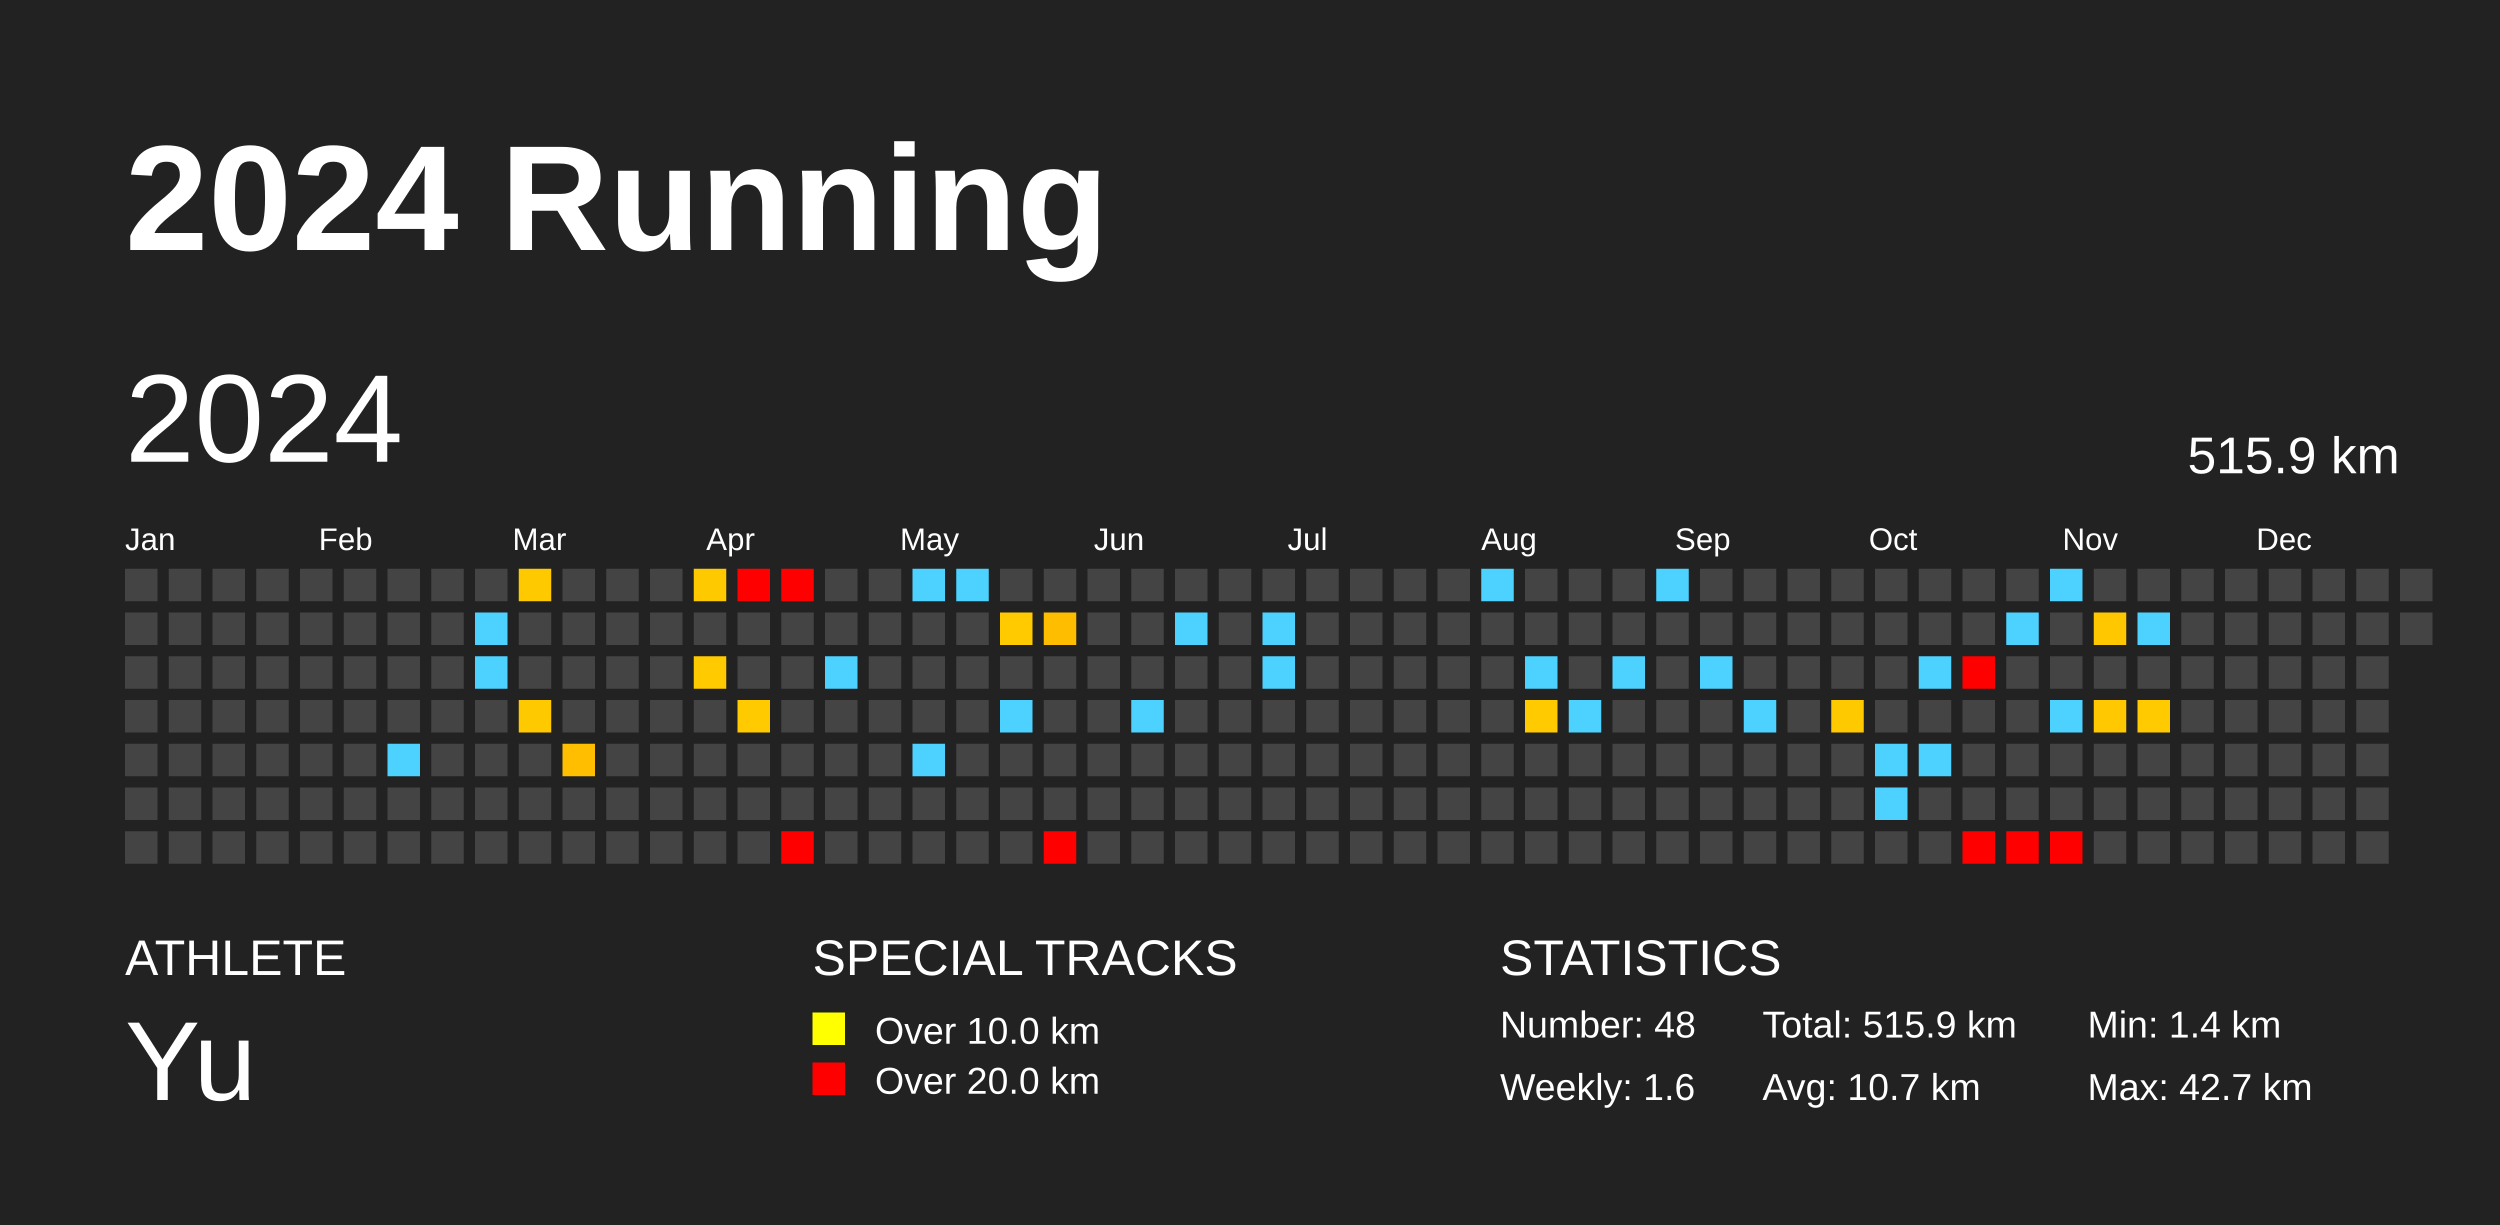
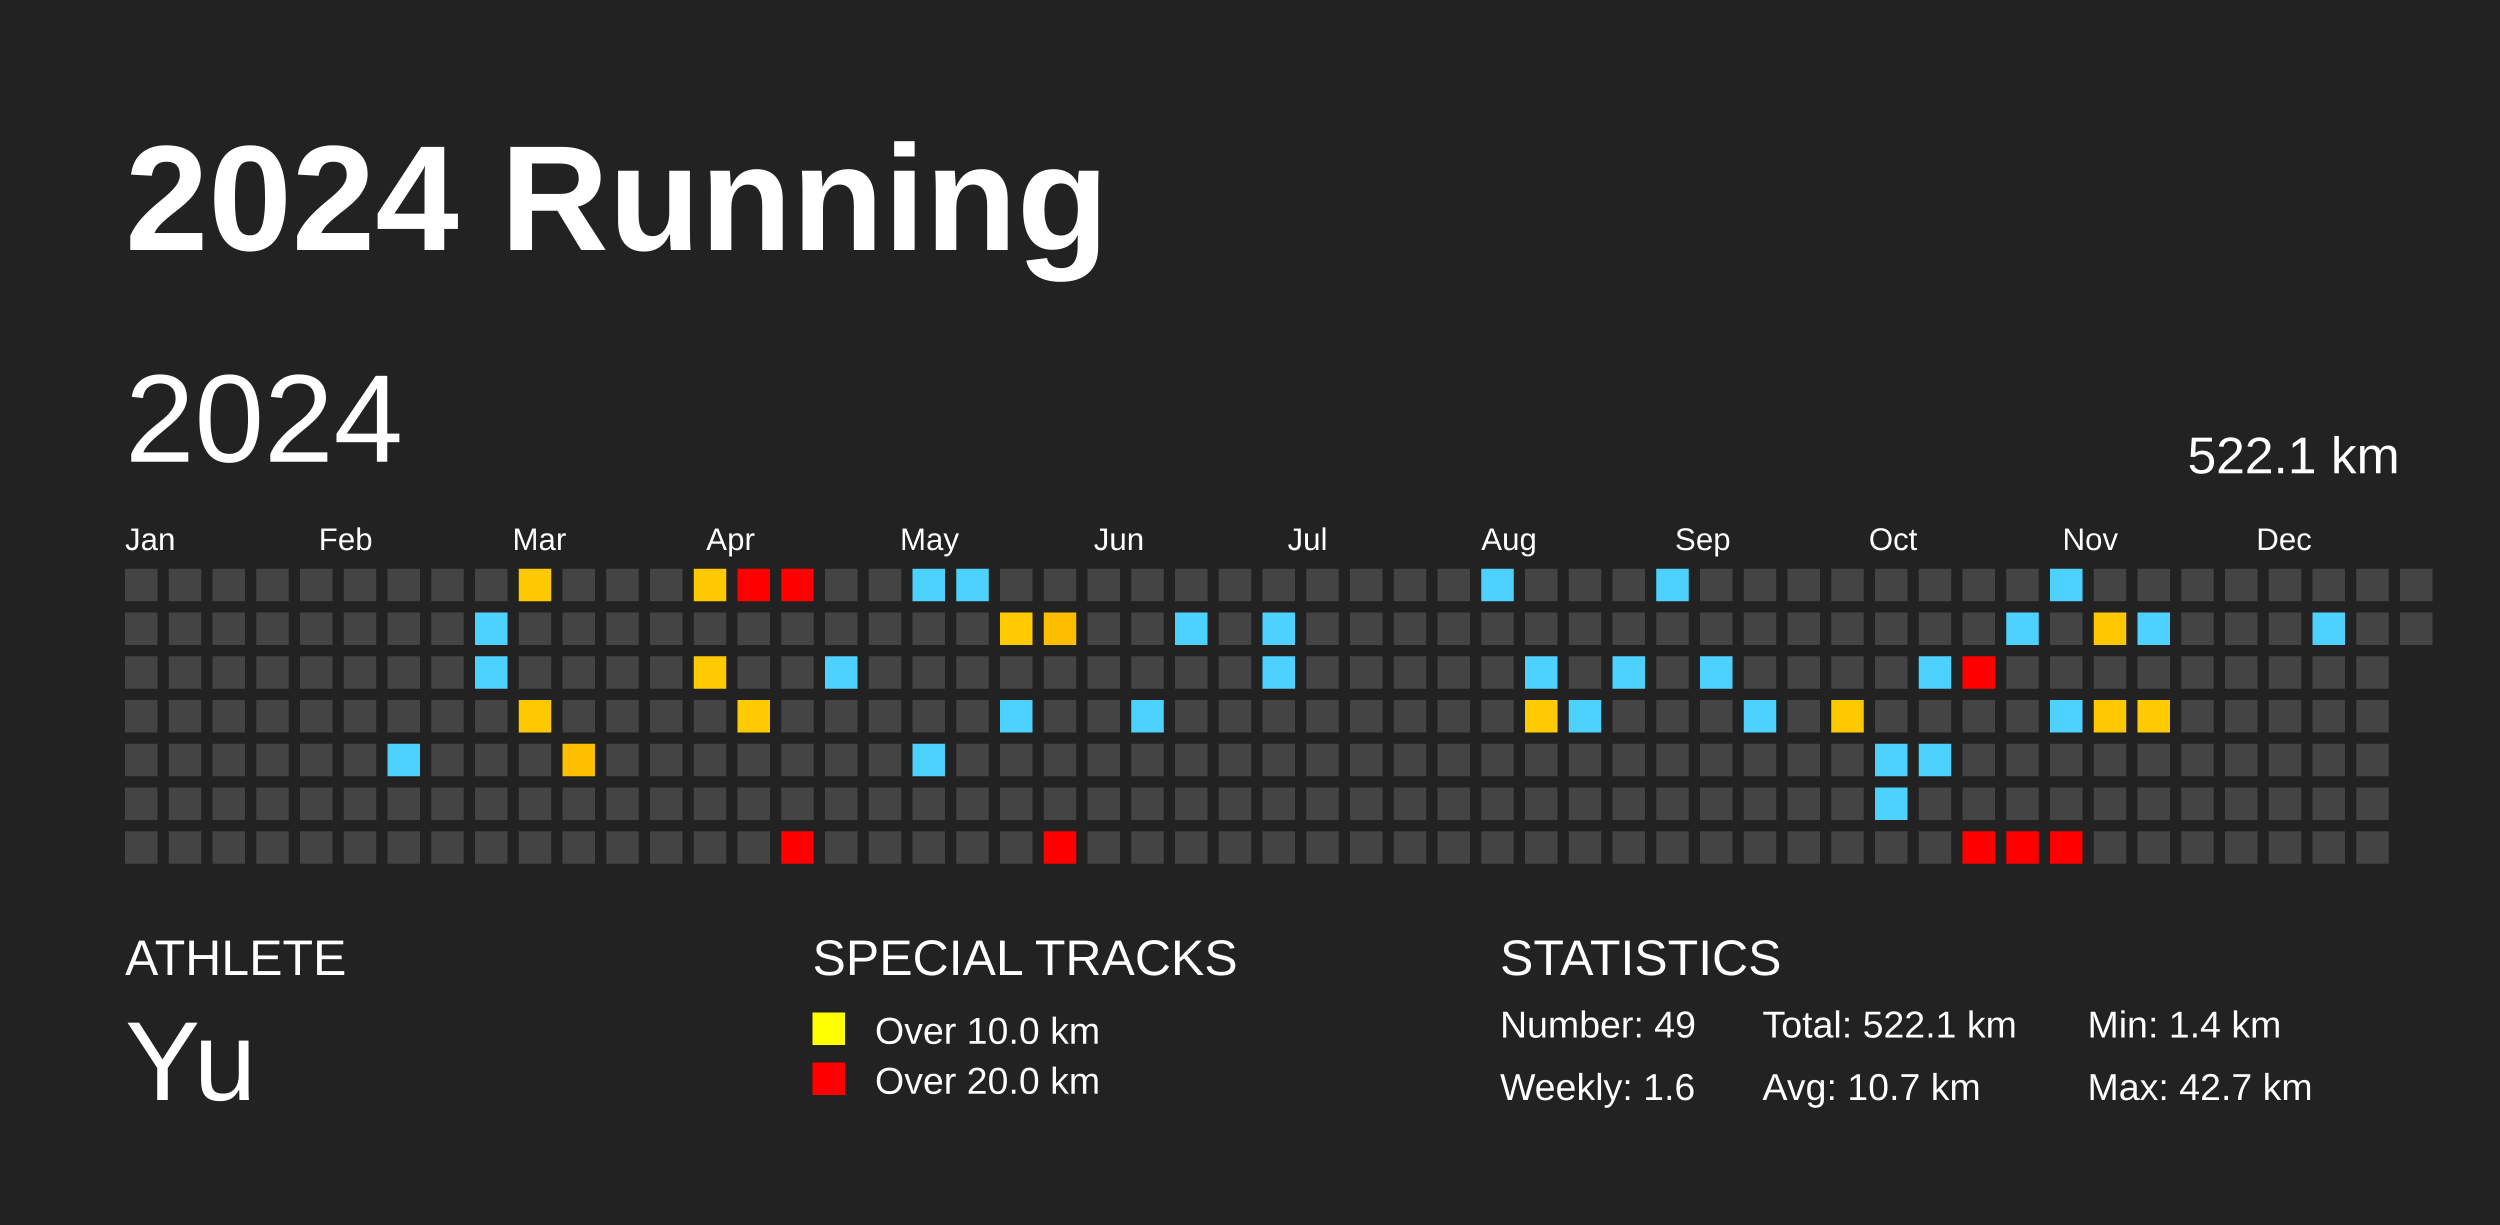
<svg xmlns="http://www.w3.org/2000/svg" baseProfile="full" height="98mm" version="1.1" viewBox="0,0,200,98" width="200mm">
  <defs />
  <rect fill="#222222" height="98" width="200" x="0" y="0" />
  <text fill="#FFFFFF" style="font-size:12px; font-family:Arial; font-weight:bold;" x="10" y="20">2024 Running</text>
  <text fill="#FFFFFF" style="font-size:4px; font-family:Arial" x="10" y="78">ATHLETE</text>
  <text fill="#FFFFFF" style="font-size:9px; font-family:Arial" x="10" y="88">Yu</text>
  <text fill="#FFFFFF" style="font-size:4px; font-family:Arial" x="65" y="78">SPECIAL TRACKS</text>
  <rect fill="yellow" height="2.6" width="2.6" x="65" y="81" />
  <text fill="#FFFFFF" style="font-size:3px; font-family:Arial" x="70" y="83.5">Over 10.0 km</text>
  <rect fill="red" height="2.6" width="2.6" x="65" y="85" />
  <text fill="#FFFFFF" style="font-size:3px; font-family:Arial" x="70" y="87.5">Over 20.0 km</text>
  <text fill="#FFFFFF" style="font-size:4px; font-family:Arial" x="120" y="78">STATISTICS</text>
-   <text fill="#FFFFFF" style="font-size:3px; font-family:Arial" x="120" y="83">Number: 48</text>
+   <text fill="#FFFFFF" style="font-size:3px; font-family:Arial" x="120" y="83">Number: 49</text>
  <text fill="#FFFFFF" style="font-size:3px; font-family:Arial" x="120" y="88">Weekly: 1.6</text>
-   <text fill="#FFFFFF" style="font-size:3px; font-family:Arial" x="141" y="83">Total: 515.9 km</text>
+   <text fill="#FFFFFF" style="font-size:3px; font-family:Arial" x="141" y="83">Total: 522.1 km</text>
  <text fill="#FFFFFF" style="font-size:3px; font-family:Arial" x="141" y="88">Avg: 10.7 km</text>
  <text fill="#FFFFFF" style="font-size:3px; font-family:Arial" x="167" y="83">Min: 1.4 km</text>
  <text fill="#FFFFFF" style="font-size:3px; font-family:Arial" x="167" y="88">Max: 42.7 km</text>
  <text dominant-baseline="hanging" fill="#FFFFFF" style="font-size:10.0px; font-family:Arial;" x="10" y="30">2024</text>
-   <text dominant-baseline="hanging" fill="#FFFFFF" style="font-size:4.125px; font-family:Arial;" x="175" y="35">515.9 km</text>
+   <text dominant-baseline="hanging" fill="#FFFFFF" style="font-size:4.125px; font-family:Arial;" x="175" y="35">522.1 km</text>
  <text fill="#FFFFFF" style="font-size:2.5px; font-family:Arial" x="10.0" y="44">Jan</text>
  <text fill="#FFFFFF" style="font-size:2.5px; font-family:Arial" x="25.5" y="44">Feb</text>
  <text fill="#FFFFFF" style="font-size:2.5px; font-family:Arial" x="41.0" y="44">Mar</text>
  <text fill="#FFFFFF" style="font-size:2.5px; font-family:Arial" x="56.5" y="44">Apr</text>
  <text fill="#FFFFFF" style="font-size:2.5px; font-family:Arial" x="72.0" y="44">May</text>
  <text fill="#FFFFFF" style="font-size:2.5px; font-family:Arial" x="87.5" y="44">Jun</text>
  <text fill="#FFFFFF" style="font-size:2.5px; font-family:Arial" x="103.0" y="44">Jul</text>
  <text fill="#FFFFFF" style="font-size:2.5px; font-family:Arial" x="118.5" y="44">Aug</text>
  <text fill="#FFFFFF" style="font-size:2.5px; font-family:Arial" x="134.0" y="44">Sep</text>
  <text fill="#FFFFFF" style="font-size:2.5px; font-family:Arial" x="149.5" y="44">Oct</text>
  <text fill="#FFFFFF" style="font-size:2.5px; font-family:Arial" x="165.0" y="44">Nov</text>
  <text fill="#FFFFFF" style="font-size:2.5px; font-family:Arial" x="180.5" y="44">Dec</text>
  <rect fill="#444444" height="2.6" width="2.6" x="10.0" y="45.5" />
  <rect fill="#444444" height="2.6" width="2.6" x="10.0" y="49.0" />
  <rect fill="#444444" height="2.6" width="2.6" x="10.0" y="52.5" />
  <rect fill="#444444" height="2.6" width="2.6" x="10.0" y="56.0" />
  <rect fill="#444444" height="2.6" width="2.6" x="10.0" y="59.5" />
  <rect fill="#444444" height="2.6" width="2.6" x="10.0" y="63.0" />
  <rect fill="#444444" height="2.6" width="2.6" x="10.0" y="66.5" />
  <rect fill="#444444" height="2.6" width="2.6" x="13.5" y="45.5" />
  <rect fill="#444444" height="2.6" width="2.6" x="13.5" y="49.0" />
  <rect fill="#444444" height="2.6" width="2.6" x="13.5" y="52.5" />
  <rect fill="#444444" height="2.6" width="2.6" x="13.5" y="56.0" />
  <rect fill="#444444" height="2.6" width="2.6" x="13.5" y="59.5" />
  <rect fill="#444444" height="2.6" width="2.6" x="13.5" y="63.0" />
  <rect fill="#444444" height="2.6" width="2.6" x="13.5" y="66.5" />
  <rect fill="#444444" height="2.6" width="2.6" x="17.0" y="45.5" />
  <rect fill="#444444" height="2.6" width="2.6" x="17.0" y="49.0" />
  <rect fill="#444444" height="2.6" width="2.6" x="17.0" y="52.5" />
  <rect fill="#444444" height="2.6" width="2.6" x="17.0" y="56.0" />
  <rect fill="#444444" height="2.6" width="2.6" x="17.0" y="59.5" />
  <rect fill="#444444" height="2.6" width="2.6" x="17.0" y="63.0" />
  <rect fill="#444444" height="2.6" width="2.6" x="17.0" y="66.5" />
  <rect fill="#444444" height="2.6" width="2.6" x="20.5" y="45.5" />
  <rect fill="#444444" height="2.6" width="2.6" x="20.5" y="49.0" />
  <rect fill="#444444" height="2.6" width="2.6" x="20.5" y="52.5" />
  <rect fill="#444444" height="2.6" width="2.6" x="20.5" y="56.0" />
  <rect fill="#444444" height="2.6" width="2.6" x="20.5" y="59.5" />
  <rect fill="#444444" height="2.6" width="2.6" x="20.5" y="63.0" />
  <rect fill="#444444" height="2.6" width="2.6" x="20.5" y="66.5" />
  <rect fill="#444444" height="2.6" width="2.6" x="24.0" y="45.5" />
  <rect fill="#444444" height="2.6" width="2.6" x="24.0" y="49.0" />
  <rect fill="#444444" height="2.6" width="2.6" x="24.0" y="52.5" />
  <rect fill="#444444" height="2.6" width="2.6" x="24.0" y="56.0" />
  <rect fill="#444444" height="2.6" width="2.6" x="24.0" y="59.5" />
  <rect fill="#444444" height="2.6" width="2.6" x="24.0" y="63.0" />
  <rect fill="#444444" height="2.6" width="2.6" x="24.0" y="66.5" />
  <rect fill="#444444" height="2.6" width="2.6" x="27.5" y="45.5" />
  <rect fill="#444444" height="2.6" width="2.6" x="27.5" y="49.0" />
  <rect fill="#444444" height="2.6" width="2.6" x="27.5" y="52.5" />
  <rect fill="#444444" height="2.6" width="2.6" x="27.5" y="56.0" />
  <rect fill="#444444" height="2.6" width="2.6" x="27.5" y="59.5" />
  <rect fill="#444444" height="2.6" width="2.6" x="27.5" y="63.0" />
  <rect fill="#444444" height="2.6" width="2.6" x="27.5" y="66.5" />
  <rect fill="#444444" height="2.6" width="2.6" x="31.0" y="45.5" />
  <rect fill="#444444" height="2.6" width="2.6" x="31.0" y="49.0" />
  <rect fill="#444444" height="2.6" width="2.6" x="31.0" y="52.5" />
  <rect fill="#444444" height="2.6" width="2.6" x="31.0" y="56.0" />
  <rect fill="#4dd2ff" height="2.6" width="2.6" x="31.0" y="59.5" />
  <rect fill="#444444" height="2.6" width="2.6" x="31.0" y="63.0" />
  <rect fill="#444444" height="2.6" width="2.6" x="31.0" y="66.5" />
  <rect fill="#444444" height="2.6" width="2.6" x="34.5" y="45.5" />
  <rect fill="#444444" height="2.6" width="2.6" x="34.5" y="49.0" />
  <rect fill="#444444" height="2.6" width="2.6" x="34.5" y="52.5" />
  <rect fill="#444444" height="2.6" width="2.6" x="34.5" y="56.0" />
  <rect fill="#444444" height="2.6" width="2.6" x="34.5" y="59.5" />
  <rect fill="#444444" height="2.6" width="2.6" x="34.5" y="63.0" />
  <rect fill="#444444" height="2.6" width="2.6" x="34.5" y="66.5" />
  <rect fill="#444444" height="2.6" width="2.6" x="38.0" y="45.5" />
  <rect fill="#4dd2ff" height="2.6" width="2.6" x="38.0" y="49.0" />
  <rect fill="#4dd2ff" height="2.6" width="2.6" x="38.0" y="52.5" />
  <rect fill="#444444" height="2.6" width="2.6" x="38.0" y="56.0" />
  <rect fill="#444444" height="2.6" width="2.6" x="38.0" y="59.5" />
  <rect fill="#444444" height="2.6" width="2.6" x="38.0" y="63.0" />
  <rect fill="#444444" height="2.6" width="2.6" x="38.0" y="66.5" />
  <rect fill="#ffc900" height="2.6" width="2.6" x="41.5" y="45.5" />
  <rect fill="#444444" height="2.6" width="2.6" x="41.5" y="49.0" />
  <rect fill="#444444" height="2.6" width="2.6" x="41.5" y="52.5" />
  <rect fill="#ffc900" height="2.6" width="2.6" x="41.5" y="56.0" />
  <rect fill="#444444" height="2.6" width="2.6" x="41.5" y="59.5" />
  <rect fill="#444444" height="2.6" width="2.6" x="41.5" y="63.0" />
  <rect fill="#444444" height="2.6" width="2.6" x="41.5" y="66.5" />
  <rect fill="#444444" height="2.6" width="2.6" x="45.0" y="45.5" />
  <rect fill="#444444" height="2.6" width="2.6" x="45.0" y="49.0" />
  <rect fill="#444444" height="2.6" width="2.6" x="45.0" y="52.5" />
  <rect fill="#444444" height="2.6" width="2.6" x="45.0" y="56.0" />
  <rect fill="#ffbe00" height="2.6" width="2.6" x="45.0" y="59.5" />
  <rect fill="#444444" height="2.6" width="2.6" x="45.0" y="63.0" />
  <rect fill="#444444" height="2.6" width="2.6" x="45.0" y="66.5" />
  <rect fill="#444444" height="2.6" width="2.6" x="48.5" y="45.5" />
  <rect fill="#444444" height="2.6" width="2.6" x="48.5" y="49.0" />
  <rect fill="#444444" height="2.6" width="2.6" x="48.5" y="52.5" />
  <rect fill="#444444" height="2.6" width="2.6" x="48.5" y="56.0" />
  <rect fill="#444444" height="2.6" width="2.6" x="48.5" y="59.5" />
  <rect fill="#444444" height="2.6" width="2.6" x="48.5" y="63.0" />
  <rect fill="#444444" height="2.6" width="2.6" x="48.5" y="66.5" />
  <rect fill="#444444" height="2.6" width="2.6" x="52.0" y="45.5" />
  <rect fill="#444444" height="2.6" width="2.6" x="52.0" y="49.0" />
  <rect fill="#444444" height="2.6" width="2.6" x="52.0" y="52.5" />
  <rect fill="#444444" height="2.6" width="2.6" x="52.0" y="56.0" />
  <rect fill="#444444" height="2.6" width="2.6" x="52.0" y="59.5" />
  <rect fill="#444444" height="2.6" width="2.6" x="52.0" y="63.0" />
  <rect fill="#444444" height="2.6" width="2.6" x="52.0" y="66.5" />
  <rect fill="#ffc900" height="2.6" width="2.6" x="55.5" y="45.5" />
  <rect fill="#444444" height="2.6" width="2.6" x="55.5" y="49.0" />
  <rect fill="#ffca00" height="2.6" width="2.6" x="55.5" y="52.5" />
  <rect fill="#444444" height="2.6" width="2.6" x="55.5" y="56.0" />
  <rect fill="#444444" height="2.6" width="2.6" x="55.5" y="59.5" />
  <rect fill="#444444" height="2.6" width="2.6" x="55.5" y="63.0" />
  <rect fill="#444444" height="2.6" width="2.6" x="55.5" y="66.5" />
  <rect fill="red" height="2.6" width="2.6" x="59.0" y="45.5" />
  <rect fill="#444444" height="2.6" width="2.6" x="59.0" y="49.0" />
  <rect fill="#444444" height="2.6" width="2.6" x="59.0" y="52.5" />
  <rect fill="#ffca00" height="2.6" width="2.6" x="59.0" y="56.0" />
  <rect fill="#444444" height="2.6" width="2.6" x="59.0" y="59.5" />
  <rect fill="#444444" height="2.6" width="2.6" x="59.0" y="63.0" />
  <rect fill="#444444" height="2.6" width="2.6" x="59.0" y="66.5" />
  <rect fill="red" height="2.6" width="2.6" x="62.5" y="45.5" />
  <rect fill="#444444" height="2.6" width="2.6" x="62.5" y="49.0" />
  <rect fill="#444444" height="2.6" width="2.6" x="62.5" y="52.5" />
  <rect fill="#444444" height="2.6" width="2.6" x="62.5" y="56.0" />
  <rect fill="#444444" height="2.6" width="2.6" x="62.5" y="59.5" />
  <rect fill="#444444" height="2.6" width="2.6" x="62.5" y="63.0" />
  <rect fill="red" height="2.6" width="2.6" x="62.5" y="66.5" />
  <rect fill="#444444" height="2.6" width="2.6" x="66.0" y="45.5" />
  <rect fill="#444444" height="2.6" width="2.6" x="66.0" y="49.0" />
  <rect fill="#4dd2ff" height="2.6" width="2.6" x="66.0" y="52.5" />
  <rect fill="#444444" height="2.6" width="2.6" x="66.0" y="56.0" />
  <rect fill="#444444" height="2.6" width="2.6" x="66.0" y="59.5" />
  <rect fill="#444444" height="2.6" width="2.6" x="66.0" y="63.0" />
  <rect fill="#444444" height="2.6" width="2.6" x="66.0" y="66.5" />
  <rect fill="#444444" height="2.6" width="2.6" x="69.5" y="45.5" />
  <rect fill="#444444" height="2.6" width="2.6" x="69.5" y="49.0" />
  <rect fill="#444444" height="2.6" width="2.6" x="69.5" y="52.5" />
  <rect fill="#444444" height="2.6" width="2.6" x="69.5" y="56.0" />
  <rect fill="#444444" height="2.6" width="2.6" x="69.5" y="59.5" />
  <rect fill="#444444" height="2.6" width="2.6" x="69.5" y="63.0" />
  <rect fill="#444444" height="2.6" width="2.6" x="69.5" y="66.5" />
  <rect fill="#4dd2ff" height="2.6" width="2.6" x="73.0" y="45.5" />
  <rect fill="#444444" height="2.6" width="2.6" x="73.0" y="49.0" />
  <rect fill="#444444" height="2.6" width="2.6" x="73.0" y="52.5" />
  <rect fill="#444444" height="2.6" width="2.6" x="73.0" y="56.0" />
  <rect fill="#4dd2ff" height="2.6" width="2.6" x="73.0" y="59.5" />
  <rect fill="#444444" height="2.6" width="2.6" x="73.0" y="63.0" />
  <rect fill="#444444" height="2.6" width="2.6" x="73.0" y="66.5" />
  <rect fill="#4dd2ff" height="2.6" width="2.6" x="76.5" y="45.5" />
  <rect fill="#444444" height="2.6" width="2.6" x="76.5" y="49.0" />
  <rect fill="#444444" height="2.6" width="2.6" x="76.5" y="52.5" />
  <rect fill="#444444" height="2.6" width="2.6" x="76.5" y="56.0" />
  <rect fill="#444444" height="2.6" width="2.6" x="76.5" y="59.5" />
  <rect fill="#444444" height="2.6" width="2.6" x="76.5" y="63.0" />
  <rect fill="#444444" height="2.6" width="2.6" x="76.5" y="66.5" />
  <rect fill="#444444" height="2.6" width="2.6" x="80.0" y="45.5" />
  <rect fill="#ffca00" height="2.6" width="2.6" x="80.0" y="49.0" />
  <rect fill="#444444" height="2.6" width="2.6" x="80.0" y="52.5" />
  <rect fill="#4dd2ff" height="2.6" width="2.6" x="80.0" y="56.0" />
  <rect fill="#444444" height="2.6" width="2.6" x="80.0" y="59.5" />
  <rect fill="#444444" height="2.6" width="2.6" x="80.0" y="63.0" />
  <rect fill="#444444" height="2.6" width="2.6" x="80.0" y="66.5" />
  <rect fill="#444444" height="2.6" width="2.6" x="83.5" y="45.5" />
  <rect fill="#ffbd00" height="2.6" width="2.6" x="83.5" y="49.0" />
  <rect fill="#444444" height="2.6" width="2.6" x="83.5" y="52.5" />
  <rect fill="#444444" height="2.6" width="2.6" x="83.5" y="56.0" />
  <rect fill="#444444" height="2.6" width="2.6" x="83.5" y="59.5" />
  <rect fill="#444444" height="2.6" width="2.6" x="83.5" y="63.0" />
  <rect fill="red" height="2.6" width="2.6" x="83.5" y="66.5" />
  <rect fill="#444444" height="2.6" width="2.6" x="87.0" y="45.5" />
  <rect fill="#444444" height="2.6" width="2.6" x="87.0" y="49.0" />
  <rect fill="#444444" height="2.6" width="2.6" x="87.0" y="52.5" />
  <rect fill="#444444" height="2.6" width="2.6" x="87.0" y="56.0" />
  <rect fill="#444444" height="2.6" width="2.6" x="87.0" y="59.5" />
  <rect fill="#444444" height="2.6" width="2.6" x="87.0" y="63.0" />
  <rect fill="#444444" height="2.6" width="2.6" x="87.0" y="66.5" />
  <rect fill="#444444" height="2.6" width="2.6" x="90.5" y="45.5" />
  <rect fill="#444444" height="2.6" width="2.6" x="90.5" y="49.0" />
  <rect fill="#444444" height="2.6" width="2.6" x="90.5" y="52.5" />
  <rect fill="#4dd2ff" height="2.6" width="2.6" x="90.5" y="56.0" />
  <rect fill="#444444" height="2.6" width="2.6" x="90.5" y="59.5" />
  <rect fill="#444444" height="2.6" width="2.6" x="90.5" y="63.0" />
  <rect fill="#444444" height="2.6" width="2.6" x="90.5" y="66.5" />
  <rect fill="#444444" height="2.6" width="2.6" x="94.0" y="45.5" />
  <rect fill="#4dd2ff" height="2.6" width="2.6" x="94.0" y="49.0" />
  <rect fill="#444444" height="2.6" width="2.6" x="94.0" y="52.5" />
  <rect fill="#444444" height="2.6" width="2.6" x="94.0" y="56.0" />
  <rect fill="#444444" height="2.6" width="2.6" x="94.0" y="59.5" />
  <rect fill="#444444" height="2.6" width="2.6" x="94.0" y="63.0" />
  <rect fill="#444444" height="2.6" width="2.6" x="94.0" y="66.5" />
  <rect fill="#444444" height="2.6" width="2.6" x="97.5" y="45.5" />
  <rect fill="#444444" height="2.6" width="2.6" x="97.5" y="49.0" />
  <rect fill="#444444" height="2.6" width="2.6" x="97.5" y="52.5" />
  <rect fill="#444444" height="2.6" width="2.6" x="97.5" y="56.0" />
  <rect fill="#444444" height="2.6" width="2.6" x="97.5" y="59.5" />
  <rect fill="#444444" height="2.6" width="2.6" x="97.5" y="63.0" />
  <rect fill="#444444" height="2.6" width="2.6" x="97.5" y="66.5" />
  <rect fill="#444444" height="2.6" width="2.6" x="101.0" y="45.5" />
  <rect fill="#4dd2ff" height="2.6" width="2.6" x="101.0" y="49.0" />
  <rect fill="#4dd2ff" height="2.6" width="2.6" x="101.0" y="52.5" />
  <rect fill="#444444" height="2.6" width="2.6" x="101.0" y="56.0" />
  <rect fill="#444444" height="2.6" width="2.6" x="101.0" y="59.5" />
  <rect fill="#444444" height="2.6" width="2.6" x="101.0" y="63.0" />
  <rect fill="#444444" height="2.6" width="2.6" x="101.0" y="66.5" />
  <rect fill="#444444" height="2.6" width="2.6" x="104.5" y="45.5" />
  <rect fill="#444444" height="2.6" width="2.6" x="104.5" y="49.0" />
  <rect fill="#444444" height="2.6" width="2.6" x="104.5" y="52.5" />
  <rect fill="#444444" height="2.6" width="2.6" x="104.5" y="56.0" />
  <rect fill="#444444" height="2.6" width="2.6" x="104.5" y="59.5" />
  <rect fill="#444444" height="2.6" width="2.6" x="104.5" y="63.0" />
  <rect fill="#444444" height="2.6" width="2.6" x="104.5" y="66.5" />
  <rect fill="#444444" height="2.6" width="2.6" x="108.0" y="45.5" />
  <rect fill="#444444" height="2.6" width="2.6" x="108.0" y="49.0" />
  <rect fill="#444444" height="2.6" width="2.6" x="108.0" y="52.5" />
  <rect fill="#444444" height="2.6" width="2.6" x="108.0" y="56.0" />
  <rect fill="#444444" height="2.6" width="2.6" x="108.0" y="59.5" />
  <rect fill="#444444" height="2.6" width="2.6" x="108.0" y="63.0" />
  <rect fill="#444444" height="2.6" width="2.6" x="108.0" y="66.5" />
  <rect fill="#444444" height="2.6" width="2.6" x="111.5" y="45.5" />
  <rect fill="#444444" height="2.6" width="2.6" x="111.5" y="49.0" />
  <rect fill="#444444" height="2.6" width="2.6" x="111.5" y="52.5" />
  <rect fill="#444444" height="2.6" width="2.6" x="111.5" y="56.0" />
  <rect fill="#444444" height="2.6" width="2.6" x="111.5" y="59.5" />
  <rect fill="#444444" height="2.6" width="2.6" x="111.5" y="63.0" />
  <rect fill="#444444" height="2.6" width="2.6" x="111.5" y="66.5" />
  <rect fill="#444444" height="2.6" width="2.6" x="115.0" y="45.5" />
  <rect fill="#444444" height="2.6" width="2.6" x="115.0" y="49.0" />
  <rect fill="#444444" height="2.6" width="2.6" x="115.0" y="52.5" />
  <rect fill="#444444" height="2.6" width="2.6" x="115.0" y="56.0" />
  <rect fill="#444444" height="2.6" width="2.6" x="115.0" y="59.5" />
  <rect fill="#444444" height="2.6" width="2.6" x="115.0" y="63.0" />
  <rect fill="#444444" height="2.6" width="2.6" x="115.0" y="66.5" />
  <rect fill="#4dd2ff" height="2.6" width="2.6" x="118.5" y="45.5" />
  <rect fill="#444444" height="2.6" width="2.6" x="118.5" y="49.0" />
  <rect fill="#444444" height="2.6" width="2.6" x="118.5" y="52.5" />
  <rect fill="#444444" height="2.6" width="2.6" x="118.5" y="56.0" />
  <rect fill="#444444" height="2.6" width="2.6" x="118.5" y="59.5" />
  <rect fill="#444444" height="2.6" width="2.6" x="118.5" y="63.0" />
  <rect fill="#444444" height="2.6" width="2.6" x="118.5" y="66.5" />
  <rect fill="#444444" height="2.6" width="2.6" x="122.0" y="45.5" />
  <rect fill="#444444" height="2.6" width="2.6" x="122.0" y="49.0" />
  <rect fill="#4dd2ff" height="2.6" width="2.6" x="122.0" y="52.5" />
  <rect fill="#ffca00" height="2.6" width="2.6" x="122.0" y="56.0" />
  <rect fill="#444444" height="2.6" width="2.6" x="122.0" y="59.5" />
  <rect fill="#444444" height="2.6" width="2.6" x="122.0" y="63.0" />
  <rect fill="#444444" height="2.6" width="2.6" x="122.0" y="66.5" />
  <rect fill="#444444" height="2.6" width="2.6" x="125.5" y="45.5" />
  <rect fill="#444444" height="2.6" width="2.6" x="125.5" y="49.0" />
  <rect fill="#444444" height="2.6" width="2.6" x="125.5" y="52.5" />
  <rect fill="#4dd2ff" height="2.6" width="2.6" x="125.5" y="56.0" />
  <rect fill="#444444" height="2.6" width="2.6" x="125.5" y="59.5" />
  <rect fill="#444444" height="2.6" width="2.6" x="125.5" y="63.0" />
  <rect fill="#444444" height="2.6" width="2.6" x="125.5" y="66.5" />
  <rect fill="#444444" height="2.6" width="2.6" x="129.0" y="45.5" />
  <rect fill="#444444" height="2.6" width="2.6" x="129.0" y="49.0" />
  <rect fill="#4dd2ff" height="2.6" width="2.6" x="129.0" y="52.5" />
  <rect fill="#444444" height="2.6" width="2.6" x="129.0" y="56.0" />
  <rect fill="#444444" height="2.6" width="2.6" x="129.0" y="59.5" />
  <rect fill="#444444" height="2.6" width="2.6" x="129.0" y="63.0" />
  <rect fill="#444444" height="2.6" width="2.6" x="129.0" y="66.5" />
  <rect fill="#4dd2ff" height="2.6" width="2.6" x="132.5" y="45.5" />
  <rect fill="#444444" height="2.6" width="2.6" x="132.5" y="49.0" />
  <rect fill="#444444" height="2.6" width="2.6" x="132.5" y="52.5" />
  <rect fill="#444444" height="2.6" width="2.6" x="132.5" y="56.0" />
  <rect fill="#444444" height="2.6" width="2.6" x="132.5" y="59.5" />
  <rect fill="#444444" height="2.6" width="2.6" x="132.5" y="63.0" />
  <rect fill="#444444" height="2.6" width="2.6" x="132.5" y="66.5" />
  <rect fill="#444444" height="2.6" width="2.6" x="136.0" y="45.5" />
  <rect fill="#444444" height="2.6" width="2.6" x="136.0" y="49.0" />
  <rect fill="#4dd2ff" height="2.6" width="2.6" x="136.0" y="52.5" />
  <rect fill="#444444" height="2.6" width="2.6" x="136.0" y="56.0" />
  <rect fill="#444444" height="2.6" width="2.6" x="136.0" y="59.5" />
  <rect fill="#444444" height="2.6" width="2.6" x="136.0" y="63.0" />
  <rect fill="#444444" height="2.6" width="2.6" x="136.0" y="66.5" />
  <rect fill="#444444" height="2.6" width="2.6" x="139.5" y="45.5" />
  <rect fill="#444444" height="2.6" width="2.6" x="139.5" y="49.0" />
  <rect fill="#444444" height="2.6" width="2.6" x="139.5" y="52.5" />
  <rect fill="#4dd2ff" height="2.6" width="2.6" x="139.5" y="56.0" />
  <rect fill="#444444" height="2.6" width="2.6" x="139.5" y="59.5" />
  <rect fill="#444444" height="2.6" width="2.6" x="139.5" y="63.0" />
  <rect fill="#444444" height="2.6" width="2.6" x="139.5" y="66.5" />
  <rect fill="#444444" height="2.6" width="2.6" x="143.0" y="45.5" />
  <rect fill="#444444" height="2.6" width="2.6" x="143.0" y="49.0" />
  <rect fill="#444444" height="2.6" width="2.6" x="143.0" y="52.5" />
  <rect fill="#444444" height="2.6" width="2.6" x="143.0" y="56.0" />
  <rect fill="#444444" height="2.6" width="2.6" x="143.0" y="59.5" />
  <rect fill="#444444" height="2.6" width="2.6" x="143.0" y="63.0" />
  <rect fill="#444444" height="2.6" width="2.6" x="143.0" y="66.5" />
  <rect fill="#444444" height="2.6" width="2.6" x="146.5" y="45.5" />
  <rect fill="#444444" height="2.6" width="2.6" x="146.5" y="49.0" />
  <rect fill="#444444" height="2.6" width="2.6" x="146.5" y="52.5" />
  <rect fill="#ffc900" height="2.6" width="2.6" x="146.5" y="56.0" />
  <rect fill="#444444" height="2.6" width="2.6" x="146.5" y="59.5" />
  <rect fill="#444444" height="2.6" width="2.6" x="146.5" y="63.0" />
  <rect fill="#444444" height="2.6" width="2.6" x="146.5" y="66.5" />
  <rect fill="#444444" height="2.6" width="2.6" x="150.0" y="45.5" />
  <rect fill="#444444" height="2.6" width="2.6" x="150.0" y="49.0" />
  <rect fill="#444444" height="2.6" width="2.6" x="150.0" y="52.5" />
  <rect fill="#444444" height="2.6" width="2.6" x="150.0" y="56.0" />
  <rect fill="#4dd2ff" height="2.6" width="2.6" x="150.0" y="59.5" />
  <rect fill="#4dd2ff" height="2.6" width="2.6" x="150.0" y="63.0" />
  <rect fill="#444444" height="2.6" width="2.6" x="150.0" y="66.5" />
  <rect fill="#444444" height="2.6" width="2.6" x="153.5" y="45.5" />
  <rect fill="#444444" height="2.6" width="2.6" x="153.5" y="49.0" />
  <rect fill="#4dd2ff" height="2.6" width="2.6" x="153.5" y="52.5" />
  <rect fill="#444444" height="2.6" width="2.6" x="153.5" y="56.0" />
  <rect fill="#4dd2ff" height="2.6" width="2.6" x="153.5" y="59.5" />
  <rect fill="#444444" height="2.6" width="2.6" x="153.5" y="63.0" />
  <rect fill="#444444" height="2.6" width="2.6" x="153.5" y="66.5" />
  <rect fill="#444444" height="2.6" width="2.6" x="157.0" y="45.5" />
  <rect fill="#444444" height="2.6" width="2.6" x="157.0" y="49.0" />
  <rect fill="red" height="2.6" width="2.6" x="157.0" y="52.5" />
  <rect fill="#444444" height="2.6" width="2.6" x="157.0" y="56.0" />
  <rect fill="#444444" height="2.6" width="2.6" x="157.0" y="59.5" />
  <rect fill="#444444" height="2.6" width="2.6" x="157.0" y="63.0" />
  <rect fill="red" height="2.6" width="2.6" x="157.0" y="66.5" />
  <rect fill="#444444" height="2.6" width="2.6" x="160.5" y="45.5" />
  <rect fill="#4dd2ff" height="2.6" width="2.6" x="160.5" y="49.0" />
  <rect fill="#444444" height="2.6" width="2.6" x="160.5" y="52.5" />
  <rect fill="#444444" height="2.6" width="2.6" x="160.5" y="56.0" />
  <rect fill="#444444" height="2.6" width="2.6" x="160.5" y="59.5" />
  <rect fill="#444444" height="2.6" width="2.6" x="160.5" y="63.0" />
  <rect fill="red" height="2.6" width="2.6" x="160.5" y="66.5" />
  <rect fill="#4dd2ff" height="2.6" width="2.6" x="164.0" y="45.5" />
  <rect fill="#444444" height="2.6" width="2.6" x="164.0" y="49.0" />
  <rect fill="#444444" height="2.6" width="2.6" x="164.0" y="52.5" />
  <rect fill="#4dd2ff" height="2.6" width="2.6" x="164.0" y="56.0" />
  <rect fill="#444444" height="2.6" width="2.6" x="164.0" y="59.5" />
  <rect fill="#444444" height="2.6" width="2.6" x="164.0" y="63.0" />
  <rect fill="red" height="2.6" width="2.6" x="164.0" y="66.5" />
  <rect fill="#444444" height="2.6" width="2.6" x="167.5" y="45.5" />
  <rect fill="#ffc700" height="2.6" width="2.6" x="167.5" y="49.0" />
  <rect fill="#444444" height="2.6" width="2.6" x="167.5" y="52.5" />
  <rect fill="#ffc800" height="2.6" width="2.6" x="167.5" y="56.0" />
  <rect fill="#444444" height="2.6" width="2.6" x="167.5" y="59.5" />
  <rect fill="#444444" height="2.6" width="2.6" x="167.5" y="63.0" />
  <rect fill="#444444" height="2.6" width="2.6" x="167.5" y="66.5" />
  <rect fill="#444444" height="2.6" width="2.6" x="171.0" y="45.5" />
  <rect fill="#4dd2ff" height="2.6" width="2.6" x="171.0" y="49.0" />
  <rect fill="#444444" height="2.6" width="2.6" x="171.0" y="52.5" />
  <rect fill="#ffca00" height="2.6" width="2.6" x="171.0" y="56.0" />
  <rect fill="#444444" height="2.6" width="2.6" x="171.0" y="59.5" />
  <rect fill="#444444" height="2.6" width="2.6" x="171.0" y="63.0" />
  <rect fill="#444444" height="2.6" width="2.6" x="171.0" y="66.5" />
  <rect fill="#444444" height="2.6" width="2.6" x="174.5" y="45.5" />
  <rect fill="#444444" height="2.6" width="2.6" x="174.5" y="49.0" />
  <rect fill="#444444" height="2.6" width="2.6" x="174.5" y="52.5" />
  <rect fill="#444444" height="2.6" width="2.6" x="174.5" y="56.0" />
  <rect fill="#444444" height="2.6" width="2.6" x="174.5" y="59.5" />
  <rect fill="#444444" height="2.6" width="2.6" x="174.5" y="63.0" />
  <rect fill="#444444" height="2.6" width="2.6" x="174.5" y="66.5" />
  <rect fill="#444444" height="2.6" width="2.6" x="178.0" y="45.5" />
  <rect fill="#444444" height="2.6" width="2.6" x="178.0" y="49.0" />
  <rect fill="#444444" height="2.6" width="2.6" x="178.0" y="52.5" />
  <rect fill="#444444" height="2.6" width="2.6" x="178.0" y="56.0" />
  <rect fill="#444444" height="2.6" width="2.6" x="178.0" y="59.5" />
  <rect fill="#444444" height="2.6" width="2.6" x="178.0" y="63.0" />
  <rect fill="#444444" height="2.6" width="2.6" x="178.0" y="66.5" />
  <rect fill="#444444" height="2.6" width="2.6" x="181.5" y="45.5" />
  <rect fill="#444444" height="2.6" width="2.6" x="181.5" y="49.0" />
  <rect fill="#444444" height="2.6" width="2.6" x="181.5" y="52.5" />
  <rect fill="#444444" height="2.6" width="2.6" x="181.5" y="56.0" />
  <rect fill="#444444" height="2.6" width="2.6" x="181.5" y="59.5" />
  <rect fill="#444444" height="2.6" width="2.6" x="181.5" y="63.0" />
  <rect fill="#444444" height="2.6" width="2.6" x="181.5" y="66.5" />
  <rect fill="#444444" height="2.6" width="2.6" x="185.0" y="45.5" />
-   <rect fill="#444444" height="2.6" width="2.6" x="185.0" y="49.0" />
+   <rect fill="#4dd2ff" height="2.6" width="2.6" x="185.0" y="49.0" />
  <rect fill="#444444" height="2.6" width="2.6" x="185.0" y="52.5" />
  <rect fill="#444444" height="2.6" width="2.6" x="185.0" y="56.0" />
  <rect fill="#444444" height="2.6" width="2.6" x="185.0" y="59.5" />
  <rect fill="#444444" height="2.6" width="2.6" x="185.0" y="63.0" />
  <rect fill="#444444" height="2.6" width="2.6" x="185.0" y="66.5" />
  <rect fill="#444444" height="2.6" width="2.6" x="188.5" y="45.5" />
  <rect fill="#444444" height="2.6" width="2.6" x="188.5" y="49.0" />
  <rect fill="#444444" height="2.6" width="2.6" x="188.5" y="52.5" />
  <rect fill="#444444" height="2.6" width="2.6" x="188.5" y="56.0" />
  <rect fill="#444444" height="2.6" width="2.6" x="188.5" y="59.5" />
  <rect fill="#444444" height="2.6" width="2.6" x="188.5" y="63.0" />
  <rect fill="#444444" height="2.6" width="2.6" x="188.5" y="66.5" />
  <rect fill="#444444" height="2.6" width="2.6" x="192.0" y="45.5" />
  <rect fill="#444444" height="2.6" width="2.6" x="192.0" y="49.0" />
</svg>
